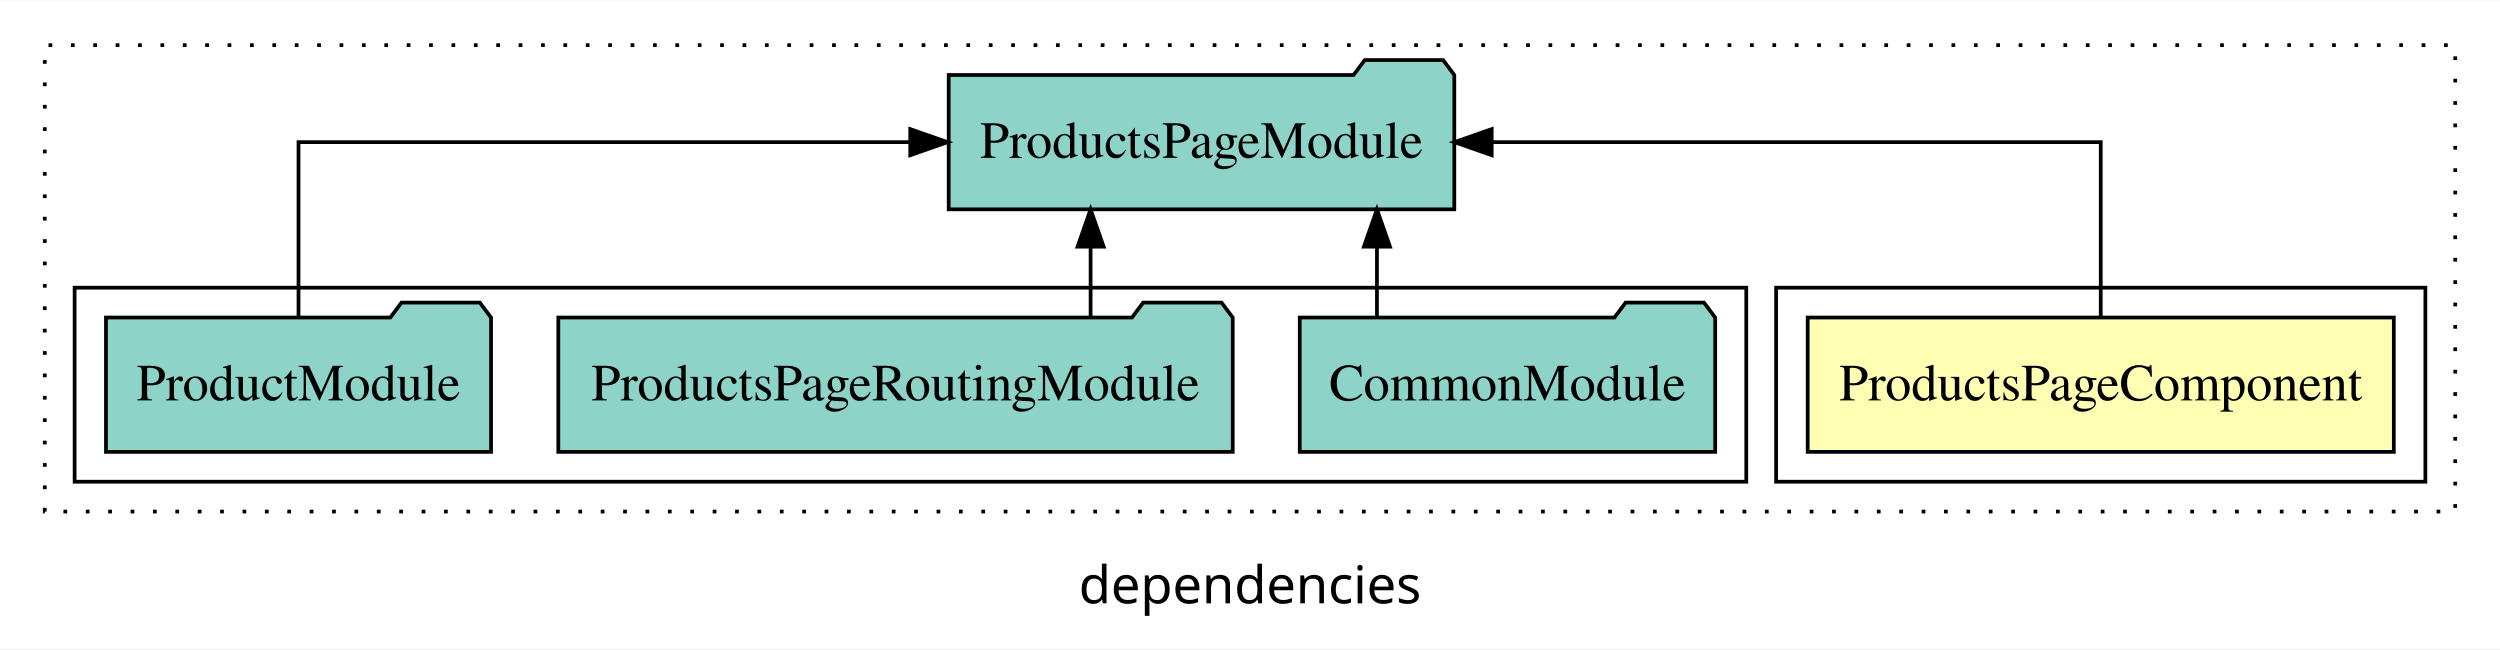
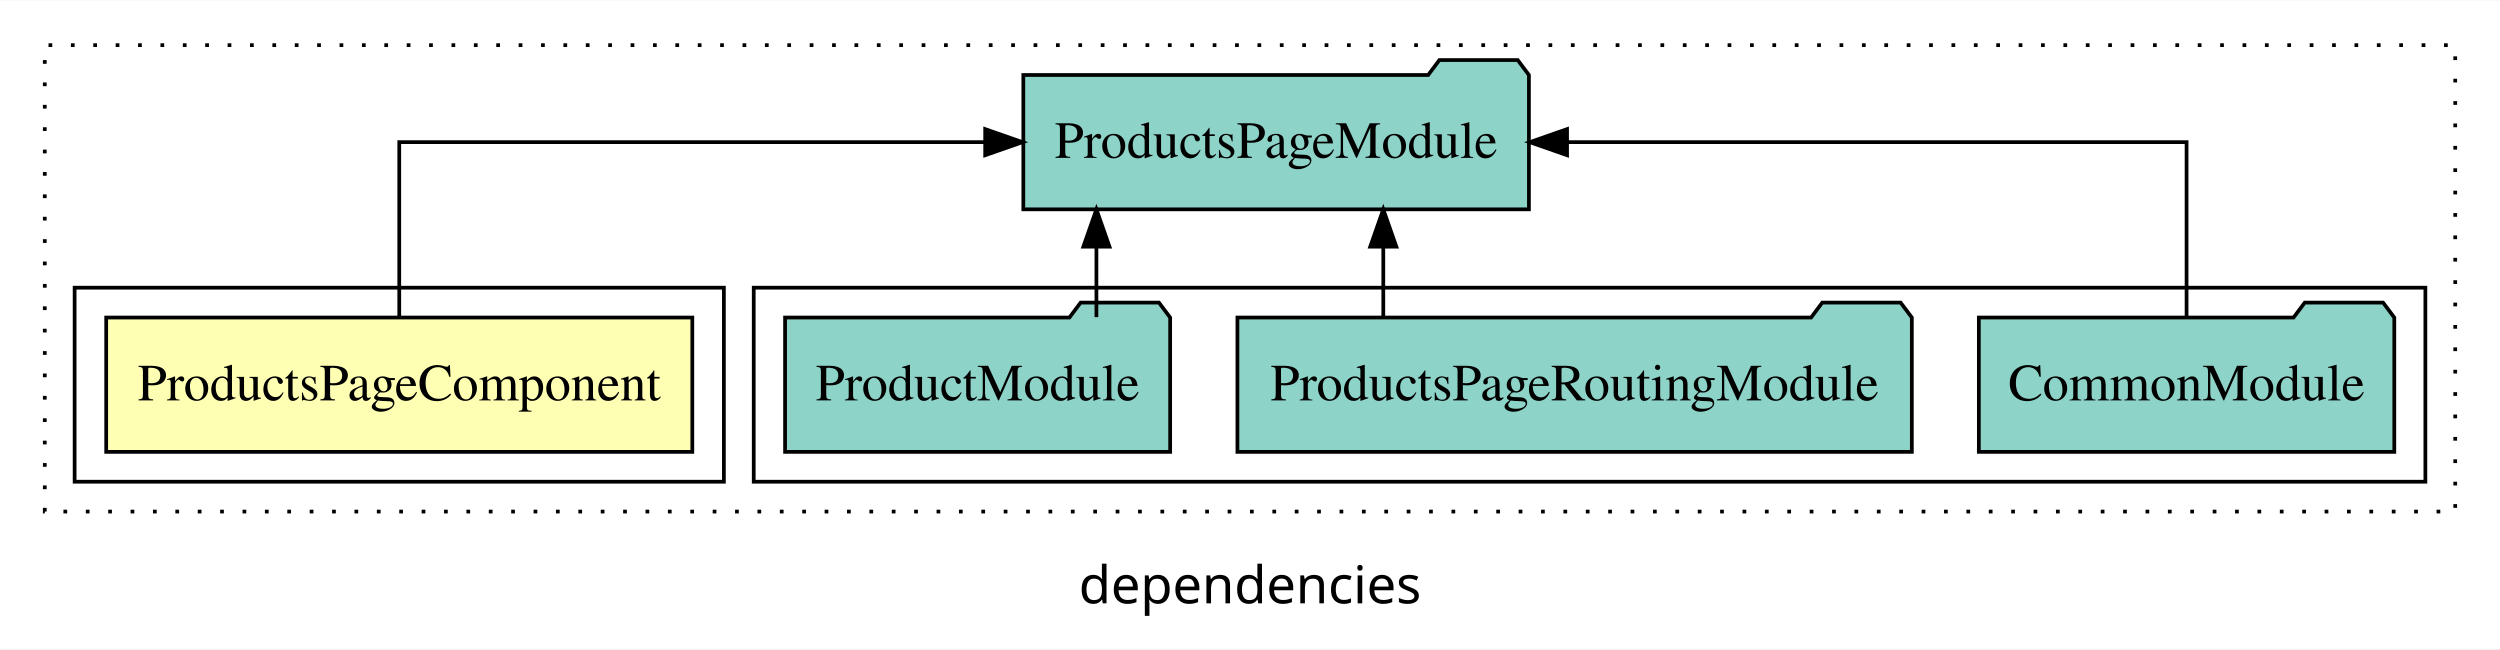
<svg xmlns="http://www.w3.org/2000/svg" width="670pt" height="174pt" viewBox="0.00 0.00 670.00 173.80">
  <g id="graph0" class="graph" transform="scale(1 1) rotate(0) translate(4 169.8)">
    <polygon fill="white" stroke="transparent" points="-4,4 -4,-169.8 666,-169.8 666,4 -4,4" />
    <text text-anchor="middle" x="331" y="-8.2" font-family="sans-serif" font-size="14.00">dependencies</text>
    <g id="clust1" class="cluster">
      <polygon fill="none" stroke="black" stroke-dasharray="1,5" points="8,-32.8 8,-157.8 654,-157.8 654,-32.8 8,-32.8" />
    </g>
+     <g id="clust4" class="cluster">
+       <polygon fill="none" stroke="black" points="198,-40.8 198,-92.8 646,-92.8 646,-40.8 198,-40.8" />
+     </g>
    <g id="clust2" class="cluster">
-       <polygon fill="none" stroke="black" points="472,-40.8 472,-92.8 646,-92.8 646,-40.8 472,-40.8" />
-     </g>
-     <g id="clust4" class="cluster">
-       <polygon fill="none" stroke="black" points="16,-40.8 16,-92.8 464,-92.8 464,-40.8 16,-40.8" />
+       <polygon fill="none" stroke="black" points="16,-40.8 16,-92.8 190,-92.8 190,-40.8 16,-40.8" />
    </g>
    <g id="node1" class="node">
-       <polygon fill="#ffffb3" stroke="black" points="637.54,-84.8 480.46,-84.8 480.46,-48.8 637.54,-48.8 637.54,-84.8" />
-       <text text-anchor="middle" x="559" y="-62.6" font-family="Times,serif" font-size="14.00">ProductsPageComponent</text>
+       <polygon fill="#ffffb3" stroke="black" points="181.54,-84.8 24.46,-84.8 24.46,-48.8 181.54,-48.8 181.54,-84.8" />
+       <text text-anchor="middle" x="103" y="-62.6" font-family="Times,serif" font-size="14.00">ProductsPageComponent</text>
    </g>
    <g id="node2" class="node">
-       <polygon fill="#8dd3c7" stroke="black" points="385.75,-149.8 382.75,-153.8 361.75,-153.8 358.75,-149.8 250.25,-149.8 250.25,-113.8 385.75,-113.8 385.75,-149.8" />
-       <text text-anchor="middle" x="318" y="-127.6" font-family="Times,serif" font-size="14.00">ProductsPageModule</text>
+       <polygon fill="#8dd3c7" stroke="black" points="405.75,-149.8 402.75,-153.8 381.75,-153.8 378.75,-149.8 270.25,-149.8 270.25,-113.8 405.75,-113.8 405.75,-149.8" />
+       <text text-anchor="middle" x="338" y="-127.6" font-family="Times,serif" font-size="14.00">ProductsPageModule</text>
    </g>
    <g id="edge1" class="edge">
-       <path fill="none" stroke="black" d="M559,-84.91C559,-104.14 559,-131.8 559,-131.8 559,-131.8 395.77,-131.8 395.77,-131.8" />
-       <polygon fill="black" stroke="black" points="395.77,-128.3 385.77,-131.8 395.77,-135.3 395.77,-128.3" />
+       <path fill="none" stroke="black" d="M103,-84.91C103,-104.14 103,-131.8 103,-131.8 103,-131.8 260.03,-131.8 260.03,-131.8" />
+       <polygon fill="black" stroke="black" points="260.03,-135.3 270.03,-131.8 260.03,-128.3 260.03,-135.3" />
    </g>
    <g id="node3" class="node">
-       <polygon fill="#8dd3c7" stroke="black" points="455.67,-84.8 452.67,-88.8 431.67,-88.8 428.67,-84.8 344.33,-84.8 344.33,-48.8 455.67,-48.8 455.67,-84.8" />
-       <text text-anchor="middle" x="400" y="-62.6" font-family="Times,serif" font-size="14.00">CommonModule</text>
+       <polygon fill="#8dd3c7" stroke="black" points="637.67,-84.8 634.67,-88.8 613.67,-88.8 610.67,-84.8 526.33,-84.8 526.33,-48.8 637.67,-48.8 637.67,-84.8" />
+       <text text-anchor="middle" x="582" y="-62.6" font-family="Times,serif" font-size="14.00">CommonModule</text>
    </g>
    <g id="edge2" class="edge">
-       <path fill="none" stroke="black" d="M365.02,-84.91C365.02,-84.91 365.02,-103.79 365.02,-103.79" />
-       <polygon fill="black" stroke="black" points="361.52,-103.79 365.02,-113.79 368.52,-103.79 361.52,-103.79" />
+       <path fill="none" stroke="black" d="M582,-84.91C582,-104.14 582,-131.8 582,-131.8 582,-131.8 415.97,-131.8 415.97,-131.8" />
+       <polygon fill="black" stroke="black" points="415.97,-128.3 405.97,-131.8 415.97,-135.3 415.97,-128.3" />
    </g>
    <g id="node4" class="node">
-       <polygon fill="#8dd3c7" stroke="black" points="326.37,-84.8 323.37,-88.8 302.37,-88.8 299.37,-84.8 145.63,-84.8 145.63,-48.8 326.37,-48.8 326.37,-84.8" />
-       <text text-anchor="middle" x="236" y="-62.6" font-family="Times,serif" font-size="14.00">ProductsPageRoutingModule</text>
+       <polygon fill="#8dd3c7" stroke="black" points="508.37,-84.8 505.37,-88.8 484.37,-88.8 481.37,-84.8 327.63,-84.8 327.63,-48.8 508.37,-48.8 508.37,-84.8" />
+       <text text-anchor="middle" x="418" y="-62.6" font-family="Times,serif" font-size="14.00">ProductsPageRoutingModule</text>
    </g>
    <g id="edge3" class="edge">
-       <path fill="none" stroke="black" d="M288.28,-84.91C288.28,-84.91 288.28,-103.79 288.28,-103.79" />
-       <polygon fill="black" stroke="black" points="284.78,-103.79 288.28,-113.79 291.78,-103.79 284.78,-103.79" />
+       <path fill="none" stroke="black" d="M366.72,-84.91C366.72,-84.91 366.72,-103.79 366.72,-103.79" />
+       <polygon fill="black" stroke="black" points="363.22,-103.79 366.72,-113.79 370.22,-103.79 363.22,-103.79" />
    </g>
    <g id="node5" class="node">
-       <polygon fill="#8dd3c7" stroke="black" points="127.6,-84.8 124.6,-88.8 103.6,-88.8 100.6,-84.8 24.4,-84.8 24.4,-48.8 127.6,-48.8 127.6,-84.8" />
-       <text text-anchor="middle" x="76" y="-62.6" font-family="Times,serif" font-size="14.00">ProductModule</text>
+       <polygon fill="#8dd3c7" stroke="black" points="309.6,-84.8 306.6,-88.8 285.6,-88.8 282.6,-84.8 206.4,-84.8 206.4,-48.8 309.6,-48.8 309.6,-84.8" />
+       <text text-anchor="middle" x="258" y="-62.6" font-family="Times,serif" font-size="14.00">ProductModule</text>
    </g>
    <g id="edge4" class="edge">
-       <path fill="none" stroke="black" d="M76,-84.91C76,-104.14 76,-131.8 76,-131.8 76,-131.8 239.95,-131.8 239.95,-131.8" />
-       <polygon fill="black" stroke="black" points="239.95,-135.3 249.95,-131.8 239.95,-128.3 239.95,-135.3" />
+       <path fill="none" stroke="black" d="M289.84,-84.91C289.84,-84.91 289.84,-103.79 289.84,-103.79" />
+       <polygon fill="black" stroke="black" points="286.34,-103.79 289.84,-113.79 293.34,-103.79 286.34,-103.79" />
    </g>
  </g>
</svg>
